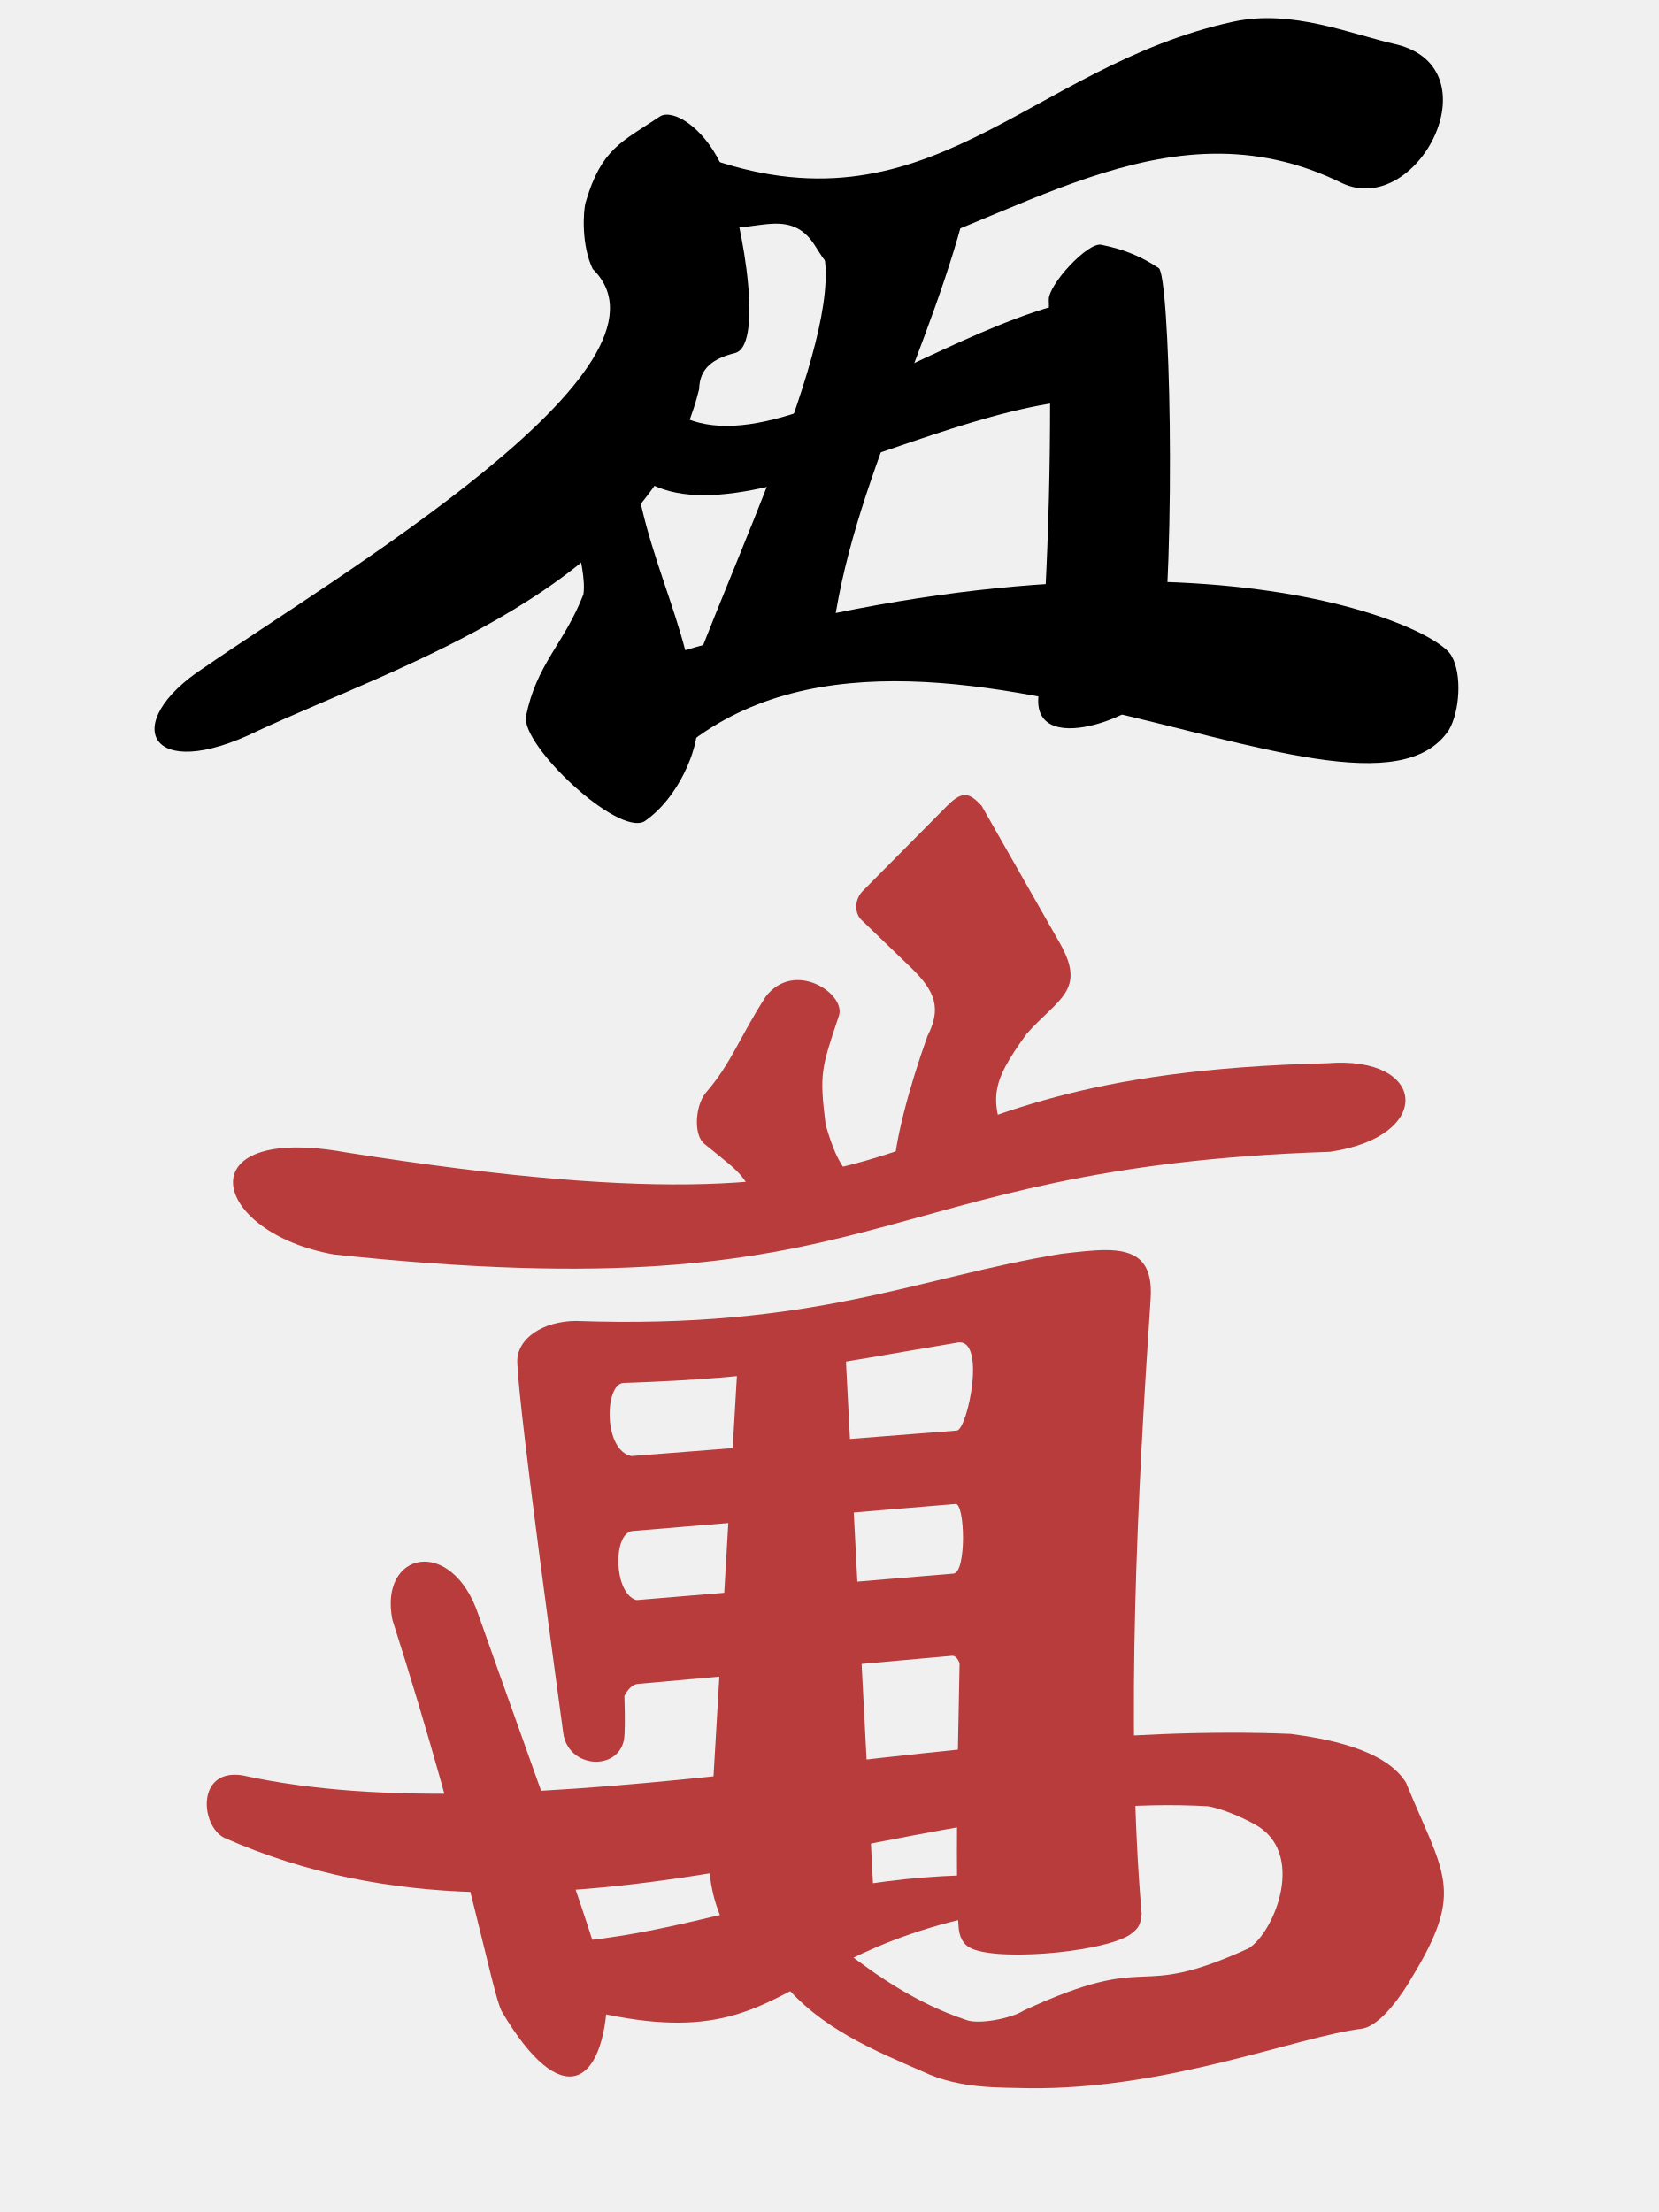
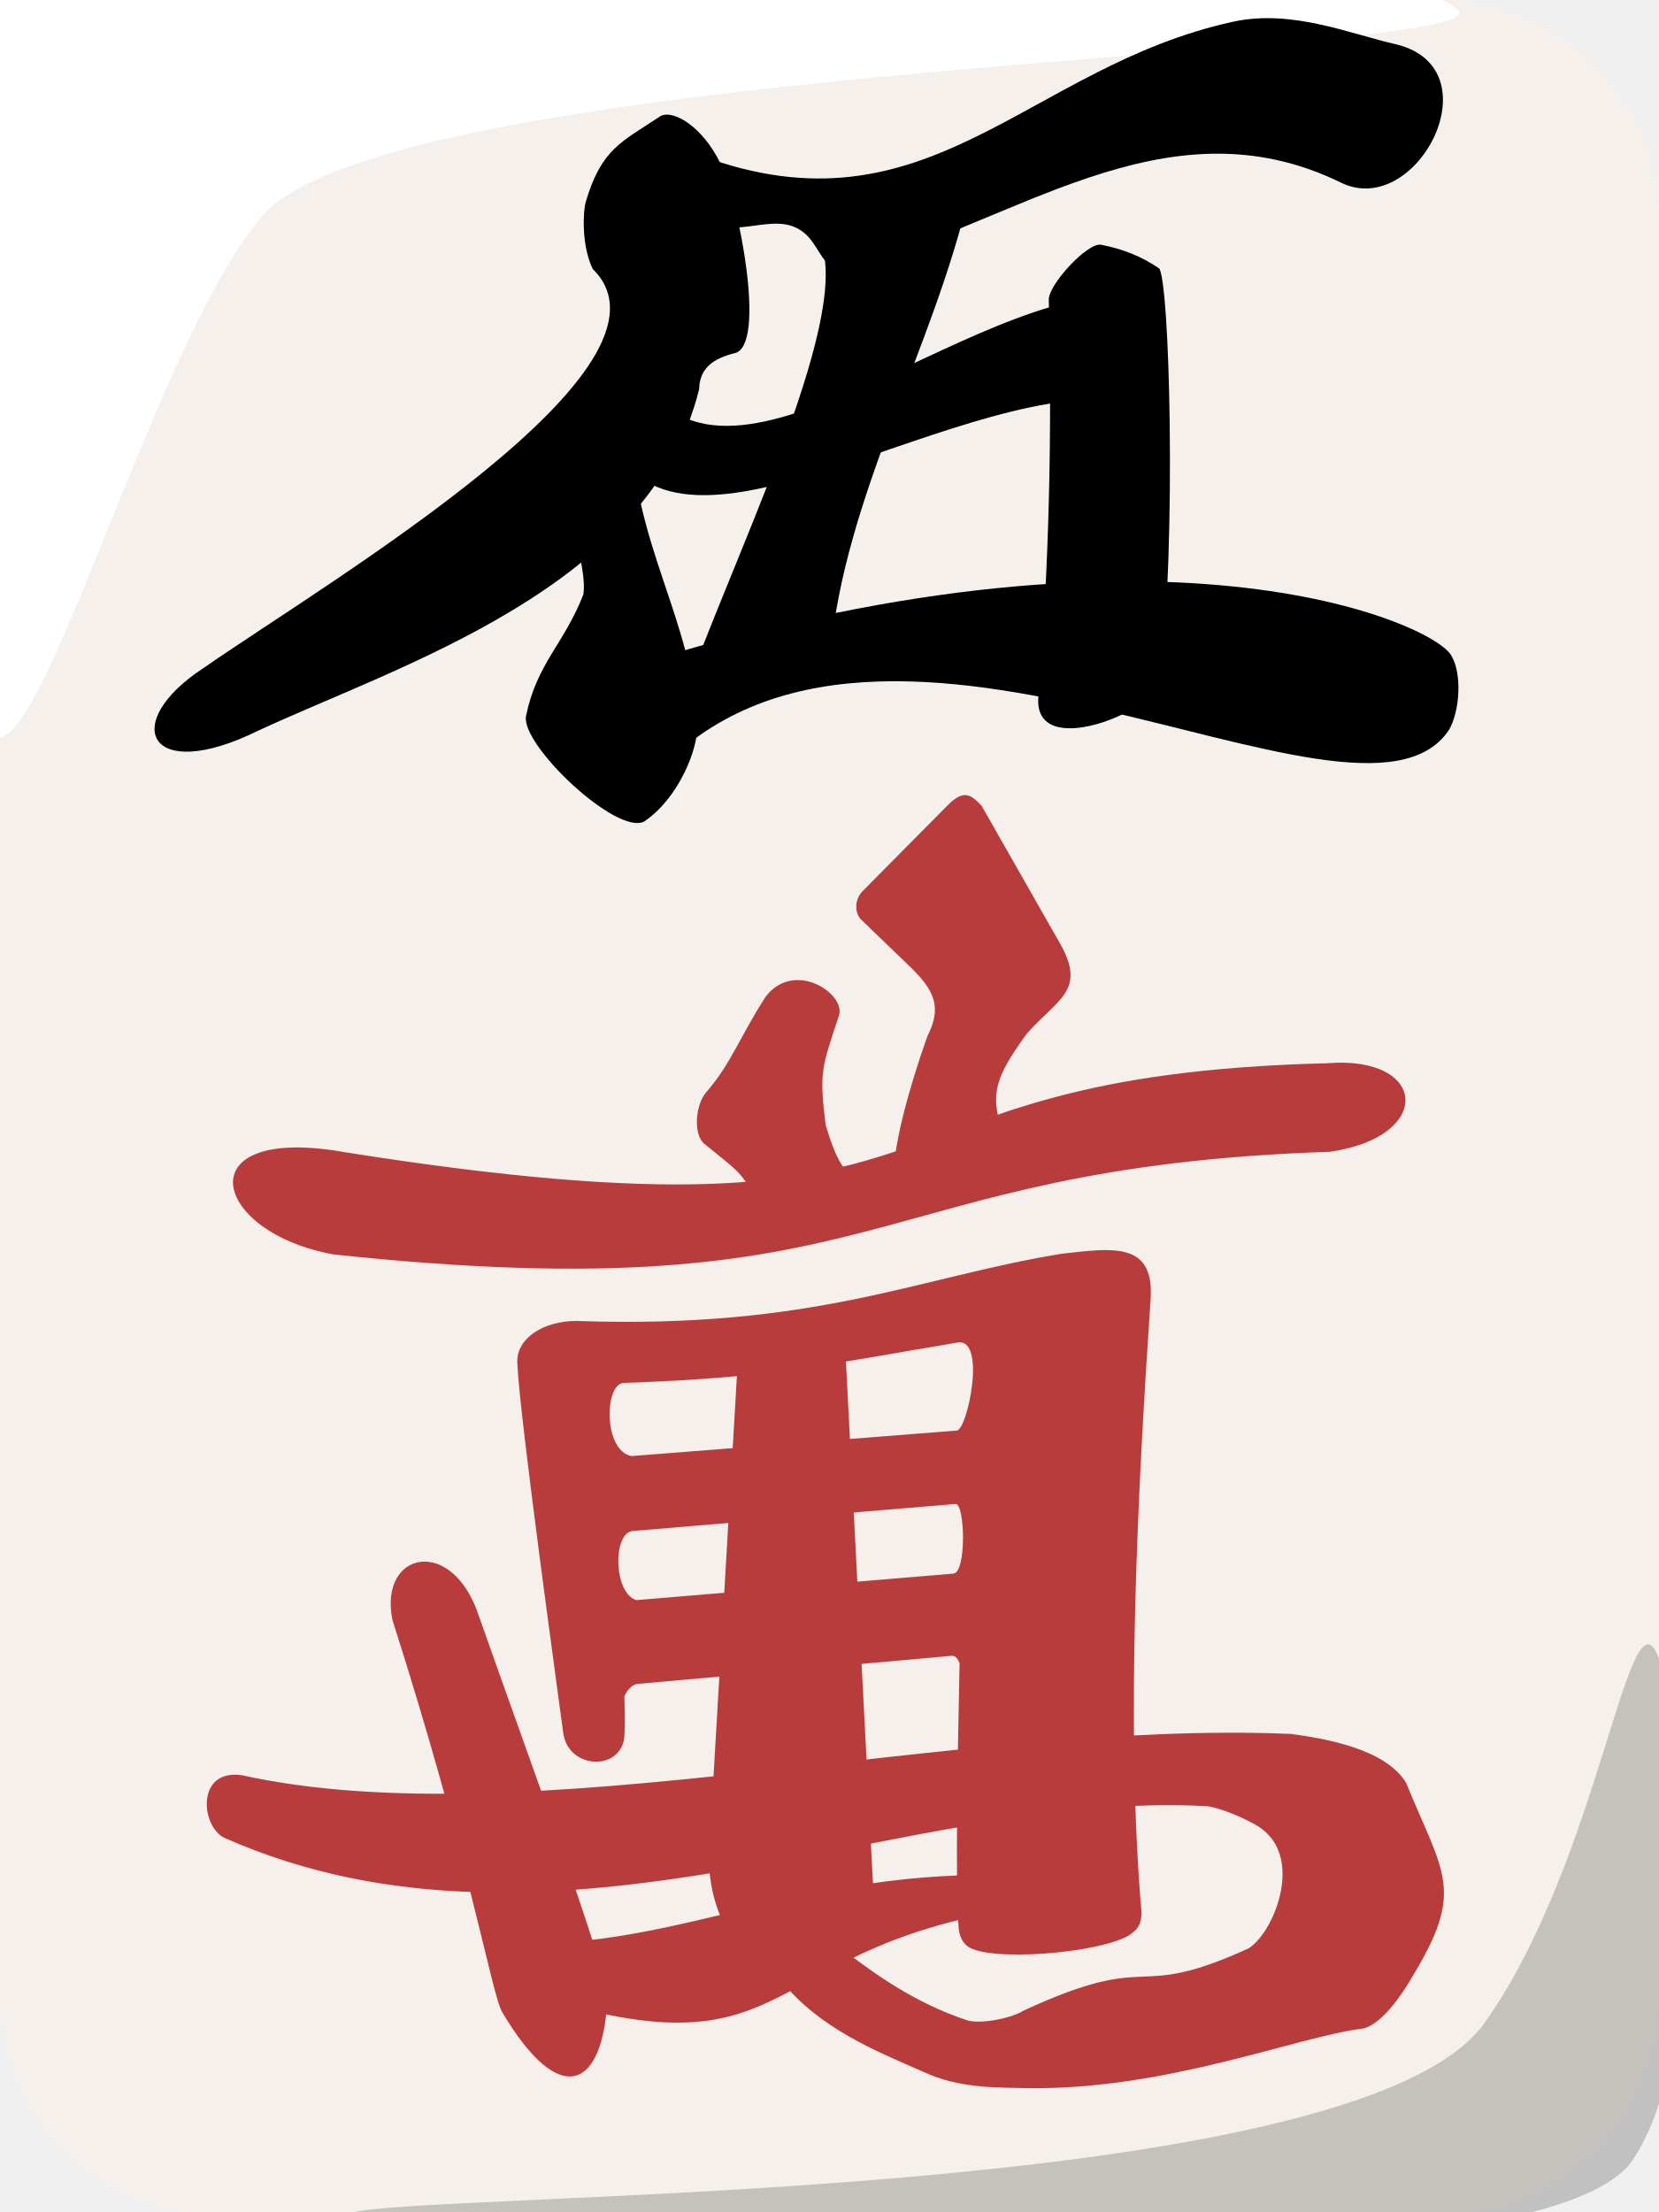
<svg xmlns="http://www.w3.org/2000/svg" width="300" height="400">
+   <g transform="translate(0 -652.362)">
+     <rect width="300.059" height="400.778" y="652.284" ry="40" style="opacity:1;fill:#f5f0eb;fill-opacity:1;fill-rule:nonzero;stroke:none;stroke-width:10;stroke-linecap:butt;stroke-linejoin:round;stroke-miterlimit:4;stroke-dasharray:none;stroke-dashoffset:0;stroke-opacity:1" />
+     <path d="M-4.769 775.071c-4.881-33.076-12.077-100.834 3.49-123.007 20.277-26.12 234.78-20.433 264.593 1.846 12.9 8.739-192.964 9.211-216.215 37.835C24.391 719.112.651 818.187-4.769 775.07Z" mask="url(#b)" style="fill:#fff;fill-opacity:1;fill-rule:evenodd;stroke:none;stroke-width:1px;stroke-linecap:butt;stroke-linejoin:miter;stroke-opacity:1;filter:url(#a)" />
+     <path d="M151.736 1025.018c-3.327-9.314-10.249-68.454 5.318-90.627 20.277-26.12 219.436-16.458 231.555-9.932 11.074 5.317-178.604.06-204.851 34.867-21.594 30-26.501 82.178-32.022 65.692z" mask="url(#c)" style="fill:#000;fill-opacity:.196;fill-rule:evenodd;stroke:none;stroke-width:1px;stroke-linecap:butt;stroke-linejoin:miter;stroke-opacity:1;filter:url(#a)" transform="rotate(180 225.969 988.943)" />
+   </g>
  <path d="M-973.9 230.335c101.51 10.776 95.086-15.763 180.061-18.577 18.885-2.746 17.635-17.46-.449-16.017-90.368 2.243-58.78 34.94-177.693 16.091-28.997-5.176-24.264 14.568-1.919 18.503z" style="fill:#b93c3c;fill-opacity:1;fill-rule:evenodd;stroke:none;stroke-width:1px;stroke-linecap:butt;stroke-linejoin:miter;stroke-opacity:1" transform="translate(1034.343 -3.476)" />
  <path d="M-882.636 187.136c1.312-3.924-7.997-10.181-13.22-3.472-4.83 7.479-6.263 12.155-10.86 17.42-1.958 2.393-2.24 7.725-.216 9.267 7.568 6.199 6.724 4.784 11.5 14.738l20.53-1.762c-6.52-8.589-7.597-7.834-10.131-16.424-1.165-9.327-.808-10.176 2.397-19.767zM-856.843 149.174c-2.072-2.165-3.31-2.932-6.213 0l-15.391 15.54c-1.348 1.501-1.372 3.706-.264 4.97l9.17 8.834c4.353 4.252 5.464 7.314 2.9 12.336-3.42 9.616-5.987 19.367-6.097 24.708l21.18-3.487c-3.959-9.818-3.87-12.358 2.866-21.647 5.559-6.327 10.933-7.774 5.995-16.417zM-834.44 229.53c-2.379 0-5.115.351-7.986.675-25.98 4.24-44.632 13.662-87.783 12.14-5.841.03-10.797 3.109-10.592 7.59.416 9.893 7.7 62.177 8.305 66.89.853 6.417 9.79 6.987 10.967 1.34.215-1.033.221-3.957.098-7.995.547-1.144 1.397-2.02 2.308-2.184l56.983-5.092c.58.007 1.014.545 1.32 1.33-.442 20.094-.684 39.742-.254 46.624.124 1.52.051 3.12 1.57 4.486 3.627 3.034 24.108 1.363 29.408-1.947 1.469-1.078 2-1.583 2.198-3.83-2.961-33.992-.668-77.218 1.605-110.873.597-7.453-2.911-9.155-8.146-9.155zm-26.98 16.763c5.652-1.39 2.022 15.828.088 15.877l-58.828 4.611c-5.127-1.024-4.88-13.066-1.422-13.228 26.639-.896 35.744-3.181 60.162-7.26zm-.129 29.152c1.706-.13 2.018 12.385-.38 12.586l-57.32 4.797c-4.102-1.15-4.353-11.962-.78-12.492z" style="fill:#b93c3c;fill-opacity:1;fill-rule:evenodd;stroke:none;stroke-width:1px;stroke-linecap:butt;stroke-linejoin:miter;stroke-opacity:1" transform="translate(1034.343 -3.476)" />
  <path d="m-881.542 246.32-19.233.635-5.291 90.56c-.751 10.291 4.492 20.61 11.24 20.762l18.743-6.546z" style="fill:#b93c3c;fill-opacity:1;fill-rule:evenodd;stroke:none;stroke-width:1px;stroke-linecap:butt;stroke-linejoin:miter;stroke-opacity:1" transform="translate(1034.343 -3.476)" />
  <path d="m-942.636 354.94.846 8.028c54.246 18.284 41.637-8.576 96.894-15.151l-.634-4.928c-42.242-2.988-64.353 13.179-97.106 12.051z" style="fill:#b93c3c;fill-opacity:1;fill-rule:evenodd;stroke:none;stroke-width:1px;stroke-linecap:butt;stroke-linejoin:miter;stroke-opacity:1" transform="translate(1034.343 -3.476)" />
  <path d="M-947.816 295.507c-4.79-14.35-18.047-11.53-15.57.885 13.898 43.448 17.943 67.498 19.8 70.859 10.792 18.228 18.402 13.453 19.078-2.434.112-4.85-14.234-43.495-23.308-69.31z" style="fill:#b93c3c;fill-opacity:1;fill-rule:evenodd;stroke:none;stroke-width:1px;stroke-linecap:butt;stroke-linejoin:miter;stroke-opacity:1" transform="translate(1034.343 -3.476)" />
  <path d="M-990.503 324.512c-8.36-1.304-7.6 9.084-3.317 11.288 59.848 26.468 123.839-8.865 177.967-5.69 2.058.368 5.312 1.563 8.294 3.201 9.557 5.048 3.734 19.51-.976 22.479-21.536 9.845-16.514.091-40.673 11.25-2.278 1.46-8.257 2.596-10.482 1.685-8.943-2.978-16.302-8.103-22.15-12.665l-11.189 5.646c6.906 8.601 17.1 12.672 25.541 16.372 6.747 3.213 14.126 2.854 19.03 3.005 25.107.345 48.588-9.297 60.402-10.755 3.458-.53 7.483-6.526 9.05-9.31 9.692-15.872 5.689-18.57-1.085-35.189-3.85-6.232-14.98-8.011-20.828-8.804-60.717-2.575-138.254 18.811-189.584 7.487z" style="fill:#b93c3c;fill-opacity:1;fill-rule:evenodd;stroke:none;stroke-width:1px;stroke-linecap:butt;stroke-linejoin:miter;stroke-opacity:1" transform="translate(1034.343 -3.476)" />
  <path d="M120.278 677.755c-7.839 4.681-12.064 5.884-15.284 15.77-.51 1.597-.898 7.875 1.458 12.18 20.422 17.876-53.387 56.713-79.774 73.059-17.174 10.058-11.334 21.34 11.193 11.453 29.066-12.078 80.297-26.144 90.366-62.506.097-3.988 3.074-5.668 7.33-6.618 6.515-1.426.793-27.814-2.95-34.691-3.744-6.878-9.805-9.96-12.34-8.647z" style="fill:#000;fill-opacity:1;fill-rule:evenodd;stroke:none;stroke-width:1px;stroke-linecap:butt;stroke-linejoin:miter;stroke-opacity:1" transform="matrix(.88299 0 0 .98817 13.191 -648.713)" />
  <path d="M99.312 743.711c1.357 4.64 6.088 16.553 5.224 21.547-3.978 9.125-9.54 12.594-11.761 22.305-.952 5.342 18.6 21.858 24.214 19.247 7.173-4.348 10.984-13.343 10.866-17.385-.778-19.434-13.169-33.196-13.617-55.569zM128.522 684.935c46.746 15.517 66.839-16.275 109.097-24.485 12.117-2.354 24.184 2.325 33.482 4.164 20.109 4.514 4.228 31.738-11.122 25.41-36.558-16.135-67.906 8.155-102.605 15.75-2.567.415-4.134-2.71-5.774-4.832-5.31-6.875-13.323-1.203-19.858-3.348z" style="fill:#000;fill-opacity:1;fill-rule:evenodd;stroke:none;stroke-width:1px;stroke-linecap:butt;stroke-linejoin:miter;stroke-opacity:1" transform="matrix(.88299 0 0 .98817 13.191 -648.713)" />
  <path d="m183.562 691.904-31.765 6.917c9.85 10.819-13.475 53.482-25.203 81.46l28.507-3.847c2.864-29.115 21.097-56.086 28.461-84.53z" style="fill:#000;fill-opacity:1;fill-rule:evenodd;stroke:none;stroke-width:1px;stroke-linecap:butt;stroke-linejoin:miter;stroke-opacity:1" transform="matrix(.88299 0 0 .98817 13.191 -648.713)" />
  <path d="M114.446 721.803c15.8 34.888 69.15-14 103.232-11.18v19.42c-34.971-5.666-93.652 35.539-107.635 6.713z" style="fill:#000;fill-opacity:1;fill-rule:evenodd;stroke:none;stroke-width:1px;stroke-linecap:butt;stroke-linejoin:miter;stroke-opacity:1" transform="matrix(.88299 0 0 .98817 13.191 -648.713)" />
  <path d="M210.572 701.264c-2.786-.466-10.745 7.252-10.727 10.046.69 24.488.084 48.43-2.146 72.918-.809 11.468 23.903 2.384 24.925-3.049 3.435-25.639 1.957-74.428-.259-75.638-3.42-2.013-6.725-3.357-11.793-4.277z" style="fill:#000;fill-opacity:1;fill-rule:evenodd;stroke:none;stroke-width:1px;stroke-linecap:butt;stroke-linejoin:miter;stroke-opacity:1" transform="matrix(.88299 0 0 .98817 13.191 -648.713)" />
  <path d="M112.96 778.815c109.318-31.088 166.209-8.227 169.392-2.254 2.148 3.278 1.684 10.11-.574 13.531C262.919 815.17 162.15 750.725 116.71 800.8z" style="fill:#000;fill-opacity:1;fill-rule:evenodd;stroke:none;stroke-width:1px;stroke-linecap:butt;stroke-linejoin:miter;stroke-opacity:1" transform="matrix(.88299 0 0 .98817 13.191 -648.713)" />
</svg>
